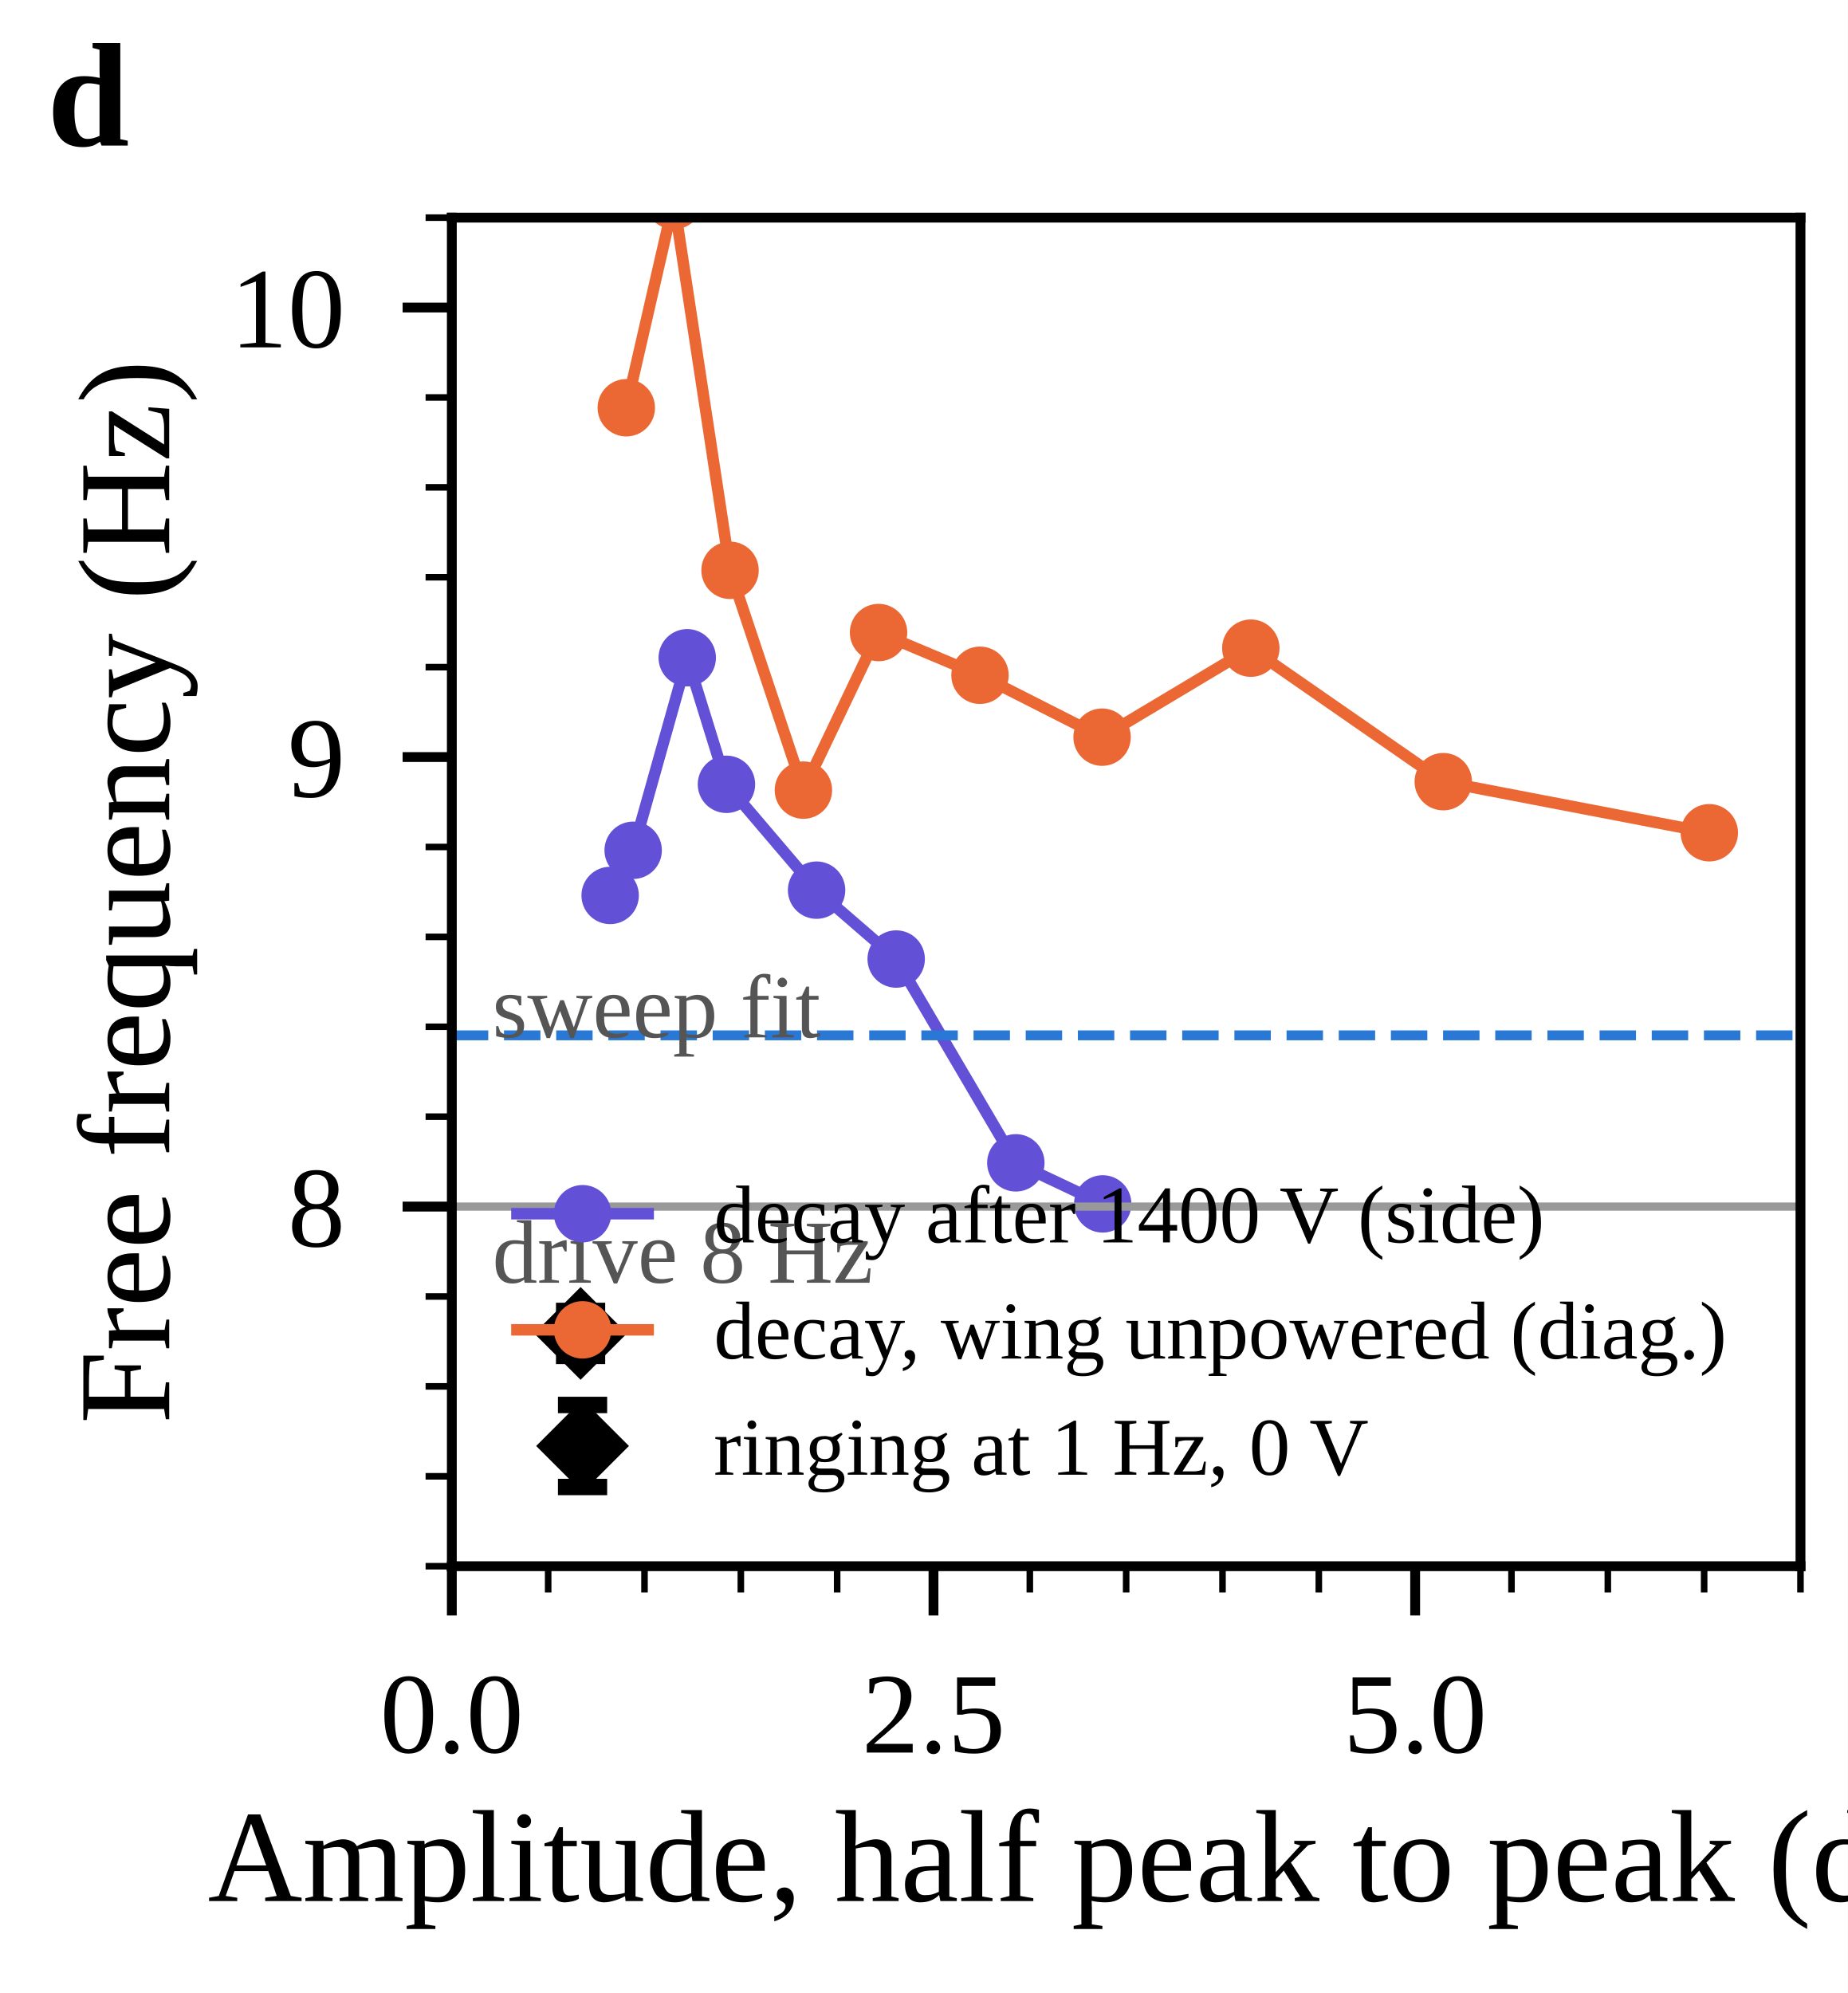
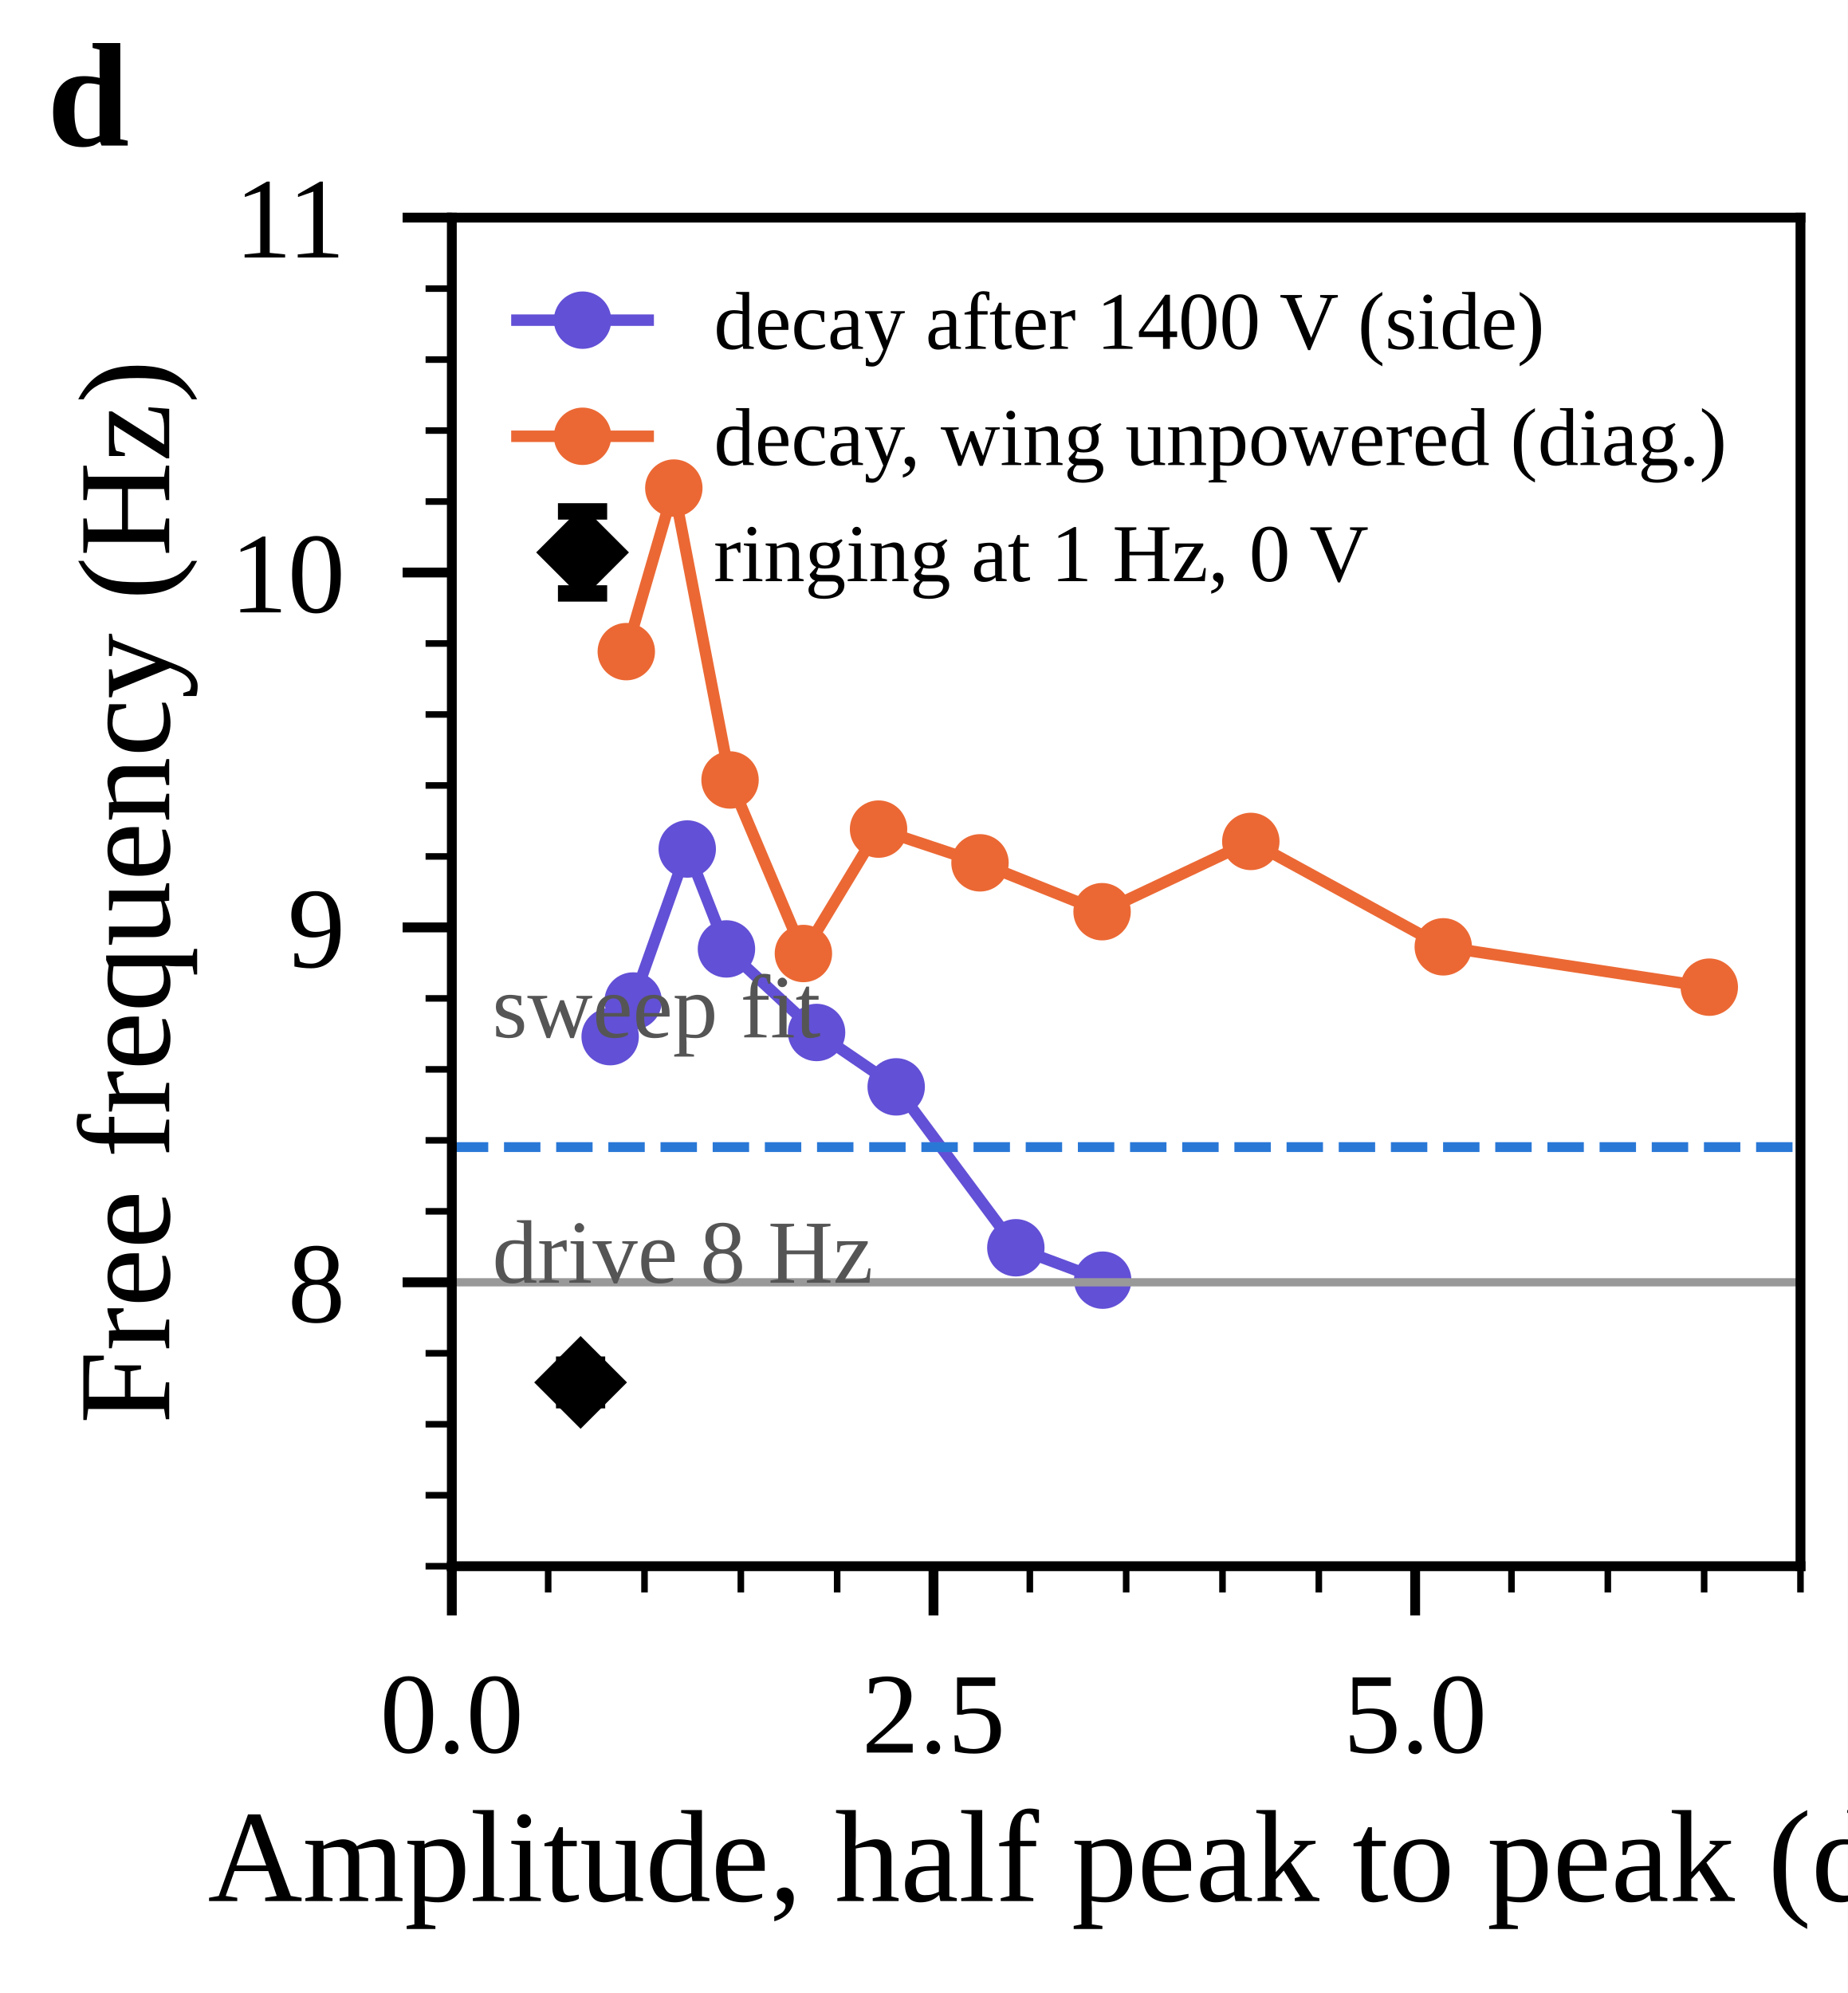
<svg xmlns="http://www.w3.org/2000/svg" xmlns:xlink="http://www.w3.org/1999/xlink" width="112.626pt" height="121.487pt" viewBox="0 0 112.626 121.487" version="1.1">
  <defs>
    <style type="text/css">*{stroke-linejoin: round; stroke-linecap: butt}</style>
  </defs>
  <g id="figure_1">
    <g id="patch_1">
      <path d="M 0 121.487  L 112.626 121.487  L 112.626 0  L 0 0  z " style="fill: #ffffff" />
    </g>
    <g id="axes_1">
      <g id="patch_2">
        <path d="M 27.541 95.471  L 109.746 95.471  L 109.746 13.266  L 27.541 13.266  z " style="fill: #ffffff" />
      </g>
      <g id="matplotlib.axis_1">
        <g id="xtick_1">
          <g id="line2d_1">
            <defs>
-               <path id="m2f9492c9fa" d="M 0 0  L 0 3  " style="stroke: #000000; stroke-width: 0.6" />
+               <path id="m90c87b59c9" d="M 0 0  L 0 3  " style="stroke: #000000; stroke-width: 0.6" />
            </defs>
            <g>
-               <use xlink:href="#m2f9492c9fa" x="27.541" y="95.471" style="stroke: #000000; stroke-width: 0.6" />
+               <use xlink:href="#m90c87b59c9" x="27.541" y="95.471" style="stroke: #000000; stroke-width: 0.6" />
            </g>
          </g>
          <g id="text_1">
            <text style="font-size: 7px; font-family: 'Times New Roman', 'Times', 'DejaVu Serif', serif; text-anchor: middle" x="27.541" y="106.831" transform="rotate(-0 27.54142 106.8315)">0.0</text>
          </g>
        </g>
        <g id="xtick_2">
          <g id="line2d_2">
            <g>
-               <use xlink:href="#m2f9492c9fa" x="56.9" y="95.471" style="stroke: #000000; stroke-width: 0.6" />
+               <use xlink:href="#m90c87b59c9" x="56.9" y="95.471" style="stroke: #000000; stroke-width: 0.6" />
            </g>
          </g>
          <g id="text_2">
            <text style="font-size: 7px; font-family: 'Times New Roman', 'Times', 'DejaVu Serif', serif; text-anchor: middle" x="56.9" y="106.831" transform="rotate(-0 56.90025 106.8315)">2.5</text>
          </g>
        </g>
        <g id="xtick_3">
          <g id="line2d_3">
            <g>
-               <use xlink:href="#m2f9492c9fa" x="86.259" y="95.471" style="stroke: #000000; stroke-width: 0.6" />
+               <use xlink:href="#m90c87b59c9" x="86.259" y="95.471" style="stroke: #000000; stroke-width: 0.6" />
            </g>
          </g>
          <g id="text_3">
            <text style="font-size: 7px; font-family: 'Times New Roman', 'Times', 'DejaVu Serif', serif; text-anchor: middle" x="86.259" y="106.831" transform="rotate(-0 86.25908 106.8315)">5.0</text>
          </g>
        </g>
        <g id="xtick_4">
          <g id="line2d_4">
            <defs>
-               <path id="mb344e6cdd5" d="M 0 0  L 0 1.6  " style="stroke: #000000; stroke-width: 0.4" />
+               <path id="m403249c85c" d="M 0 0  L 0 1.6  " style="stroke: #000000; stroke-width: 0.4" />
            </defs>
            <g>
-               <use xlink:href="#mb344e6cdd5" x="33.413" y="95.471" style="stroke: #000000; stroke-width: 0.4" />
+               <use xlink:href="#m403249c85c" x="33.413" y="95.471" style="stroke: #000000; stroke-width: 0.4" />
            </g>
          </g>
        </g>
        <g id="xtick_5">
          <g id="line2d_5">
            <g>
-               <use xlink:href="#mb344e6cdd5" x="39.285" y="95.471" style="stroke: #000000; stroke-width: 0.4" />
+               <use xlink:href="#m403249c85c" x="39.285" y="95.471" style="stroke: #000000; stroke-width: 0.4" />
            </g>
          </g>
        </g>
        <g id="xtick_6">
          <g id="line2d_6">
            <g>
-               <use xlink:href="#mb344e6cdd5" x="45.157" y="95.471" style="stroke: #000000; stroke-width: 0.4" />
+               <use xlink:href="#m403249c85c" x="45.157" y="95.471" style="stroke: #000000; stroke-width: 0.4" />
            </g>
          </g>
        </g>
        <g id="xtick_7">
          <g id="line2d_7">
            <g>
-               <use xlink:href="#mb344e6cdd5" x="51.028" y="95.471" style="stroke: #000000; stroke-width: 0.4" />
+               <use xlink:href="#m403249c85c" x="51.028" y="95.471" style="stroke: #000000; stroke-width: 0.4" />
            </g>
          </g>
        </g>
        <g id="xtick_8">
          <g id="line2d_8">
            <g>
-               <use xlink:href="#mb344e6cdd5" x="62.772" y="95.471" style="stroke: #000000; stroke-width: 0.4" />
+               <use xlink:href="#m403249c85c" x="62.772" y="95.471" style="stroke: #000000; stroke-width: 0.4" />
            </g>
          </g>
        </g>
        <g id="xtick_9">
          <g id="line2d_9">
            <g>
-               <use xlink:href="#mb344e6cdd5" x="68.644" y="95.471" style="stroke: #000000; stroke-width: 0.4" />
+               <use xlink:href="#m403249c85c" x="68.644" y="95.471" style="stroke: #000000; stroke-width: 0.4" />
            </g>
          </g>
        </g>
        <g id="xtick_10">
          <g id="line2d_10">
            <g>
-               <use xlink:href="#mb344e6cdd5" x="74.516" y="95.471" style="stroke: #000000; stroke-width: 0.4" />
+               <use xlink:href="#m403249c85c" x="74.516" y="95.471" style="stroke: #000000; stroke-width: 0.4" />
            </g>
          </g>
        </g>
        <g id="xtick_11">
          <g id="line2d_11">
            <g>
-               <use xlink:href="#mb344e6cdd5" x="80.387" y="95.471" style="stroke: #000000; stroke-width: 0.4" />
+               <use xlink:href="#m403249c85c" x="80.387" y="95.471" style="stroke: #000000; stroke-width: 0.4" />
            </g>
          </g>
        </g>
        <g id="xtick_12">
          <g id="line2d_12">
            <g>
-               <use xlink:href="#mb344e6cdd5" x="92.131" y="95.471" style="stroke: #000000; stroke-width: 0.4" />
+               <use xlink:href="#m403249c85c" x="92.131" y="95.471" style="stroke: #000000; stroke-width: 0.4" />
            </g>
          </g>
        </g>
        <g id="xtick_13">
          <g id="line2d_13">
            <g>
-               <use xlink:href="#mb344e6cdd5" x="98.003" y="95.471" style="stroke: #000000; stroke-width: 0.4" />
+               <use xlink:href="#m403249c85c" x="98.003" y="95.471" style="stroke: #000000; stroke-width: 0.4" />
            </g>
          </g>
        </g>
        <g id="xtick_14">
          <g id="line2d_14">
            <g>
-               <use xlink:href="#mb344e6cdd5" x="103.874" y="95.471" style="stroke: #000000; stroke-width: 0.4" />
+               <use xlink:href="#m403249c85c" x="103.874" y="95.471" style="stroke: #000000; stroke-width: 0.4" />
            </g>
          </g>
        </g>
        <g id="xtick_15">
          <g id="line2d_15">
            <g>
-               <use xlink:href="#mb344e6cdd5" x="109.746" y="95.471" style="stroke: #000000; stroke-width: 0.4" />
+               <use xlink:href="#m403249c85c" x="109.746" y="95.471" style="stroke: #000000; stroke-width: 0.4" />
            </g>
          </g>
        </g>
        <g id="text_4">
          <text style="font-size: 8px; font-family: 'Times New Roman', 'Times', 'DejaVu Serif', serif; text-anchor: middle" x="68.644" y="115.884" transform="rotate(-0 68.64378 115.8838)">Amplitude, half peak to peak (deg)</text>
        </g>
      </g>
      <g id="matplotlib.axis_2">
        <g id="ytick_1">
          <g id="line2d_16">
            <defs>
-               <path id="m96ff0822da" d="M 0 0  L -3 0  " style="stroke: #000000; stroke-width: 0.6" />
+               <path id="m565439da05" d="M 0 0  L -3 0  " style="stroke: #000000; stroke-width: 0.6" />
            </defs>
            <g>
-               <use xlink:href="#m96ff0822da" x="27.541" y="73.55" style="stroke: #000000; stroke-width: 0.6" />
+               <use xlink:href="#m565439da05" x="27.541" y="78.165" style="stroke: #000000; stroke-width: 0.6" />
            </g>
          </g>
          <g id="text_5">
-             <text style="font-size: 7px; font-family: 'Times New Roman', 'Times', 'DejaVu Serif', serif; text-anchor: end" x="21.041" y="75.98" transform="rotate(-0 21.04142 75.97992)">8</text>
+             <text style="font-size: 7px; font-family: 'Times New Roman', 'Times', 'DejaVu Serif', serif; text-anchor: end" x="21.041" y="80.595" transform="rotate(-0 21.04142 80.59492)">8</text>
          </g>
        </g>
        <g id="ytick_2">
          <g id="line2d_17">
            <g>
-               <use xlink:href="#m96ff0822da" x="27.541" y="46.148" style="stroke: #000000; stroke-width: 0.6" />
+               <use xlink:href="#m565439da05" x="27.541" y="56.532" style="stroke: #000000; stroke-width: 0.6" />
            </g>
          </g>
          <g id="text_6">
-             <text style="font-size: 7px; font-family: 'Times New Roman', 'Times', 'DejaVu Serif', serif; text-anchor: end" x="21.041" y="48.578" transform="rotate(-0 21.04142 48.57834)">9</text>
+             <text style="font-size: 7px; font-family: 'Times New Roman', 'Times', 'DejaVu Serif', serif; text-anchor: end" x="21.041" y="58.962" transform="rotate(-0 21.04142 58.9621)">9</text>
          </g>
        </g>
        <g id="ytick_3">
          <g id="line2d_18">
            <g>
-               <use xlink:href="#m96ff0822da" x="27.541" y="18.746" style="stroke: #000000; stroke-width: 0.6" />
+               <use xlink:href="#m565439da05" x="27.541" y="34.899" style="stroke: #000000; stroke-width: 0.6" />
            </g>
          </g>
          <g id="text_7">
-             <text style="font-size: 7px; font-family: 'Times New Roman', 'Times', 'DejaVu Serif', serif; text-anchor: end" x="21.041" y="21.177" transform="rotate(-0 21.04142 21.17677)">10</text>
+             <text style="font-size: 7px; font-family: 'Times New Roman', 'Times', 'DejaVu Serif', serif; text-anchor: end" x="21.041" y="37.329" transform="rotate(-0 21.04142 37.32928)">10</text>
          </g>
        </g>
        <g id="ytick_4">
          <g id="line2d_19">
-             <defs>
-               <path id="mb8192b3164" d="M 0 0  L -1.6 0  " style="stroke: #000000; stroke-width: 0.4" />
-             </defs>
-             <g>
-               <use xlink:href="#mb8192b3164" x="27.541" y="95.471" style="stroke: #000000; stroke-width: 0.4" />
-             </g>
+             <g>
+               <use xlink:href="#m565439da05" x="27.541" y="13.266" style="stroke: #000000; stroke-width: 0.6" />
+             </g>
+           </g>
+           <g id="text_8">
+             <text style="font-size: 7px; font-family: 'Times New Roman', 'Times', 'DejaVu Serif', serif; text-anchor: end" x="21.041" y="15.696" transform="rotate(-0 21.04142 15.69645)">11</text>
          </g>
        </g>
        <g id="ytick_5">
          <g id="line2d_20">
-             <g>
-               <use xlink:href="#mb8192b3164" x="27.541" y="89.991" style="stroke: #000000; stroke-width: 0.4" />
+             <defs>
+               <path id="m8b25a9efb8" d="M 0 0  L -1.6 0  " style="stroke: #000000; stroke-width: 0.4" />
+             </defs>
+             <g>
+               <use xlink:href="#m8b25a9efb8" x="27.541" y="95.471" style="stroke: #000000; stroke-width: 0.4" />
            </g>
          </g>
        </g>
        <g id="ytick_6">
          <g id="line2d_21">
            <g>
-               <use xlink:href="#mb8192b3164" x="27.541" y="84.51" style="stroke: #000000; stroke-width: 0.4" />
+               <use xlink:href="#m8b25a9efb8" x="27.541" y="91.144" style="stroke: #000000; stroke-width: 0.4" />
            </g>
          </g>
        </g>
        <g id="ytick_7">
          <g id="line2d_22">
            <g>
-               <use xlink:href="#mb8192b3164" x="27.541" y="79.03" style="stroke: #000000; stroke-width: 0.4" />
+               <use xlink:href="#m8b25a9efb8" x="27.541" y="86.818" style="stroke: #000000; stroke-width: 0.4" />
            </g>
          </g>
        </g>
        <g id="ytick_8">
          <g id="line2d_23">
            <g>
-               <use xlink:href="#mb8192b3164" x="27.541" y="68.069" style="stroke: #000000; stroke-width: 0.4" />
+               <use xlink:href="#m8b25a9efb8" x="27.541" y="82.491" style="stroke: #000000; stroke-width: 0.4" />
            </g>
          </g>
        </g>
        <g id="ytick_9">
          <g id="line2d_24">
            <g>
-               <use xlink:href="#mb8192b3164" x="27.541" y="62.589" style="stroke: #000000; stroke-width: 0.4" />
+               <use xlink:href="#m8b25a9efb8" x="27.541" y="73.838" style="stroke: #000000; stroke-width: 0.4" />
            </g>
          </g>
        </g>
        <g id="ytick_10">
          <g id="line2d_25">
            <g>
-               <use xlink:href="#mb8192b3164" x="27.541" y="57.109" style="stroke: #000000; stroke-width: 0.4" />
+               <use xlink:href="#m8b25a9efb8" x="27.541" y="69.511" style="stroke: #000000; stroke-width: 0.4" />
            </g>
          </g>
        </g>
        <g id="ytick_11">
          <g id="line2d_26">
            <g>
-               <use xlink:href="#mb8192b3164" x="27.541" y="51.628" style="stroke: #000000; stroke-width: 0.4" />
+               <use xlink:href="#m8b25a9efb8" x="27.541" y="65.185" style="stroke: #000000; stroke-width: 0.4" />
            </g>
          </g>
        </g>
        <g id="ytick_12">
          <g id="line2d_27">
            <g>
-               <use xlink:href="#mb8192b3164" x="27.541" y="40.668" style="stroke: #000000; stroke-width: 0.4" />
+               <use xlink:href="#m8b25a9efb8" x="27.541" y="60.858" style="stroke: #000000; stroke-width: 0.4" />
            </g>
          </g>
        </g>
        <g id="ytick_13">
          <g id="line2d_28">
            <g>
-               <use xlink:href="#mb8192b3164" x="27.541" y="35.187" style="stroke: #000000; stroke-width: 0.4" />
+               <use xlink:href="#m8b25a9efb8" x="27.541" y="52.205" style="stroke: #000000; stroke-width: 0.4" />
            </g>
          </g>
        </g>
        <g id="ytick_14">
          <g id="line2d_29">
            <g>
-               <use xlink:href="#mb8192b3164" x="27.541" y="29.707" style="stroke: #000000; stroke-width: 0.4" />
+               <use xlink:href="#m8b25a9efb8" x="27.541" y="47.879" style="stroke: #000000; stroke-width: 0.4" />
            </g>
          </g>
        </g>
        <g id="ytick_15">
          <g id="line2d_30">
            <g>
-               <use xlink:href="#mb8192b3164" x="27.541" y="24.227" style="stroke: #000000; stroke-width: 0.4" />
+               <use xlink:href="#m8b25a9efb8" x="27.541" y="43.552" style="stroke: #000000; stroke-width: 0.4" />
            </g>
          </g>
        </g>
        <g id="ytick_16">
          <g id="line2d_31">
            <g>
-               <use xlink:href="#mb8192b3164" x="27.541" y="13.266" style="stroke: #000000; stroke-width: 0.4" />
-             </g>
-           </g>
-         </g>
-         <g id="text_8">
+               <use xlink:href="#m8b25a9efb8" x="27.541" y="39.226" style="stroke: #000000; stroke-width: 0.4" />
+             </g>
+           </g>
+         </g>
+         <g id="ytick_17">
+           <g id="line2d_32">
+             <g>
+               <use xlink:href="#m8b25a9efb8" x="27.541" y="30.572" style="stroke: #000000; stroke-width: 0.4" />
+             </g>
+           </g>
+         </g>
+         <g id="ytick_18">
+           <g id="line2d_33">
+             <g>
+               <use xlink:href="#m8b25a9efb8" x="27.541" y="26.246" style="stroke: #000000; stroke-width: 0.4" />
+             </g>
+           </g>
+         </g>
+         <g id="ytick_19">
+           <g id="line2d_34">
+             <g>
+               <use xlink:href="#m8b25a9efb8" x="27.541" y="21.919" style="stroke: #000000; stroke-width: 0.4" />
+             </g>
+           </g>
+         </g>
+         <g id="ytick_20">
+           <g id="line2d_35">
+             <g>
+               <use xlink:href="#m8b25a9efb8" x="27.541" y="17.593" style="stroke: #000000; stroke-width: 0.4" />
+             </g>
+           </g>
+         </g>
+         <g id="text_9">
          <text style="font-size: 8px; font-family: 'Times New Roman', 'Times', 'DejaVu Serif', serif; text-anchor: middle" x="10.315" y="54.369" transform="rotate(-90 10.31517 54.3685)">Free frequency (Hz)</text>
        </g>
      </g>
-       <g id="line2d_32">
-         <path d="M 67.214 73.386  L 61.919 70.883  L 54.626 58.46  L 49.774 54.261  L 44.28 47.809  L 41.89 40.095  L 38.594 51.831  L 37.191 54.583  " clip-path="url(#pbc4e8a48c4)" style="fill: none; stroke: #6250d6; stroke-width: 0.7; stroke-linecap: square" />
+       <g id="line2d_36">
+         <path d="M 67.214 78.035  L 61.919 76.06  L 54.626 66.252  L 49.774 62.937  L 44.28 57.843  L 41.89 51.753  L 38.594 61.018  L 37.191 63.191  " clip-path="url(#pd2cf6debed)" style="fill: none; stroke: #6250d6; stroke-width: 0.7; stroke-linecap: square" />
        <defs>
-           <path id="me200880697" d="M 0 1.25  C 0.332 1.25 0.649 1.118 0.884 0.884  C 1.118 0.649 1.25 0.332 1.25 0  C 1.25 -0.332 1.118 -0.649 0.884 -0.884  C 0.649 -1.118 0.332 -1.25 0 -1.25  C -0.332 -1.25 -0.649 -1.118 -0.884 -0.884  C -1.118 -0.649 -1.25 -0.332 -1.25 0  C -1.25 0.332 -1.118 0.649 -0.884 0.884  C -0.649 1.118 -0.332 1.25 0 1.25  z " style="stroke: #6250d6" />
+           <path id="md2232b30f3" d="M 0 1.25  C 0.332 1.25 0.649 1.118 0.884 0.884  C 1.118 0.649 1.25 0.332 1.25 0  C 1.25 -0.332 1.118 -0.649 0.884 -0.884  C 0.649 -1.118 0.332 -1.25 0 -1.25  C -0.332 -1.25 -0.649 -1.118 -0.884 -0.884  C -1.118 -0.649 -1.25 -0.332 -1.25 0  C -1.25 0.332 -1.118 0.649 -0.884 0.884  C -0.649 1.118 -0.332 1.25 0 1.25  z " style="stroke: #6250d6" />
        </defs>
-         <g clip-path="url(#pbc4e8a48c4)">
-           <use xlink:href="#me200880697" x="67.214" y="73.386" style="fill: #6250d6; stroke: #6250d6" />
-           <use xlink:href="#me200880697" x="61.919" y="70.883" style="fill: #6250d6; stroke: #6250d6" />
-           <use xlink:href="#me200880697" x="54.626" y="58.46" style="fill: #6250d6; stroke: #6250d6" />
-           <use xlink:href="#me200880697" x="49.774" y="54.261" style="fill: #6250d6; stroke: #6250d6" />
-           <use xlink:href="#me200880697" x="44.28" y="47.809" style="fill: #6250d6; stroke: #6250d6" />
-           <use xlink:href="#me200880697" x="41.89" y="40.095" style="fill: #6250d6; stroke: #6250d6" />
-           <use xlink:href="#me200880697" x="38.594" y="51.831" style="fill: #6250d6; stroke: #6250d6" />
-           <use xlink:href="#me200880697" x="37.191" y="54.583" style="fill: #6250d6; stroke: #6250d6" />
-         </g>
-       </g>
-       <g id="line2d_33">
-         <path d="M 104.188 50.762  L 87.973 47.648  L 76.242 39.51  L 67.176 44.935  L 59.735 41.162  L 53.551 38.558  L 48.97 48.164  L 44.499 34.765  L 41.072 12.227  L 38.175 24.855  " clip-path="url(#pbc4e8a48c4)" style="fill: none; stroke: #eb6834; stroke-width: 0.7; stroke-linecap: square" />
+         <g clip-path="url(#pd2cf6debed)">
+           <use xlink:href="#md2232b30f3" x="67.214" y="78.035" style="fill: #6250d6; stroke: #6250d6" />
+           <use xlink:href="#md2232b30f3" x="61.919" y="76.06" style="fill: #6250d6; stroke: #6250d6" />
+           <use xlink:href="#md2232b30f3" x="54.626" y="66.252" style="fill: #6250d6; stroke: #6250d6" />
+           <use xlink:href="#md2232b30f3" x="49.774" y="62.937" style="fill: #6250d6; stroke: #6250d6" />
+           <use xlink:href="#md2232b30f3" x="44.28" y="57.843" style="fill: #6250d6; stroke: #6250d6" />
+           <use xlink:href="#md2232b30f3" x="41.89" y="51.753" style="fill: #6250d6; stroke: #6250d6" />
+           <use xlink:href="#md2232b30f3" x="38.594" y="61.018" style="fill: #6250d6; stroke: #6250d6" />
+           <use xlink:href="#md2232b30f3" x="37.191" y="63.191" style="fill: #6250d6; stroke: #6250d6" />
+         </g>
+       </g>
+       <g id="line2d_37">
+         <path d="M 104.188 60.175  L 87.973 57.716  L 76.242 51.291  L 67.176 55.574  L 59.735 52.596  L 53.551 50.54  L 48.97 58.123  L 44.499 47.545  L 41.072 29.752  L 38.175 39.722  " clip-path="url(#pd2cf6debed)" style="fill: none; stroke: #eb6834; stroke-width: 0.7; stroke-linecap: square" />
        <defs>
-           <path id="m1944fdbd88" d="M 0 1.25  C 0.332 1.25 0.649 1.118 0.884 0.884  C 1.118 0.649 1.25 0.332 1.25 0  C 1.25 -0.332 1.118 -0.649 0.884 -0.884  C 0.649 -1.118 0.332 -1.25 0 -1.25  C -0.332 -1.25 -0.649 -1.118 -0.884 -0.884  C -1.118 -0.649 -1.25 -0.332 -1.25 0  C -1.25 0.332 -1.118 0.649 -0.884 0.884  C -0.649 1.118 -0.332 1.25 0 1.25  z " style="stroke: #eb6834" />
+           <path id="ma88c9c81f2" d="M 0 1.25  C 0.332 1.25 0.649 1.118 0.884 0.884  C 1.118 0.649 1.25 0.332 1.25 0  C 1.25 -0.332 1.118 -0.649 0.884 -0.884  C 0.649 -1.118 0.332 -1.25 0 -1.25  C -0.332 -1.25 -0.649 -1.118 -0.884 -0.884  C -1.118 -0.649 -1.25 -0.332 -1.25 0  C -1.25 0.332 -1.118 0.649 -0.884 0.884  C -0.649 1.118 -0.332 1.25 0 1.25  z " style="stroke: #eb6834" />
        </defs>
-         <g clip-path="url(#pbc4e8a48c4)">
-           <use xlink:href="#m1944fdbd88" x="104.188" y="50.762" style="fill: #eb6834; stroke: #eb6834" />
-           <use xlink:href="#m1944fdbd88" x="87.973" y="47.648" style="fill: #eb6834; stroke: #eb6834" />
-           <use xlink:href="#m1944fdbd88" x="76.242" y="39.51" style="fill: #eb6834; stroke: #eb6834" />
-           <use xlink:href="#m1944fdbd88" x="67.176" y="44.935" style="fill: #eb6834; stroke: #eb6834" />
-           <use xlink:href="#m1944fdbd88" x="59.735" y="41.162" style="fill: #eb6834; stroke: #eb6834" />
-           <use xlink:href="#m1944fdbd88" x="53.551" y="38.558" style="fill: #eb6834; stroke: #eb6834" />
-           <use xlink:href="#m1944fdbd88" x="48.97" y="48.164" style="fill: #eb6834; stroke: #eb6834" />
-           <use xlink:href="#m1944fdbd88" x="44.499" y="34.765" style="fill: #eb6834; stroke: #eb6834" />
-           <use xlink:href="#m1944fdbd88" x="41.072" y="12.227" style="fill: #eb6834; stroke: #eb6834" />
-           <use xlink:href="#m1944fdbd88" x="38.175" y="24.855" style="fill: #eb6834; stroke: #eb6834" />
+         <g clip-path="url(#pd2cf6debed)">
+           <use xlink:href="#ma88c9c81f2" x="104.188" y="60.175" style="fill: #eb6834; stroke: #eb6834" />
+           <use xlink:href="#ma88c9c81f2" x="87.973" y="57.716" style="fill: #eb6834; stroke: #eb6834" />
+           <use xlink:href="#ma88c9c81f2" x="76.242" y="51.291" style="fill: #eb6834; stroke: #eb6834" />
+           <use xlink:href="#ma88c9c81f2" x="67.176" y="55.574" style="fill: #eb6834; stroke: #eb6834" />
+           <use xlink:href="#ma88c9c81f2" x="59.735" y="52.596" style="fill: #eb6834; stroke: #eb6834" />
+           <use xlink:href="#ma88c9c81f2" x="53.551" y="50.54" style="fill: #eb6834; stroke: #eb6834" />
+           <use xlink:href="#ma88c9c81f2" x="48.97" y="58.123" style="fill: #eb6834; stroke: #eb6834" />
+           <use xlink:href="#ma88c9c81f2" x="44.499" y="47.545" style="fill: #eb6834; stroke: #eb6834" />
+           <use xlink:href="#ma88c9c81f2" x="41.072" y="29.752" style="fill: #eb6834; stroke: #eb6834" />
+           <use xlink:href="#ma88c9c81f2" x="38.175" y="39.722" style="fill: #eb6834; stroke: #eb6834" />
        </g>
      </g>
      <g id="LineCollection_1">
-         <path d="M 35.389 82.651  L 35.389 79.911  " clip-path="url(#pbc4e8a48c4)" style="fill: none; stroke: #000000; stroke-width: 1.2" />
-       </g>
-       <g id="line2d_34">
-         <defs>
-           <path id="m7696256562" d="M 1.5 0  L -1.5 -0  " style="stroke: #000000" />
-         </defs>
-         <g clip-path="url(#pbc4e8a48c4)">
-           <use xlink:href="#m7696256562" x="35.389" y="82.651" style="stroke: #000000" />
-         </g>
-       </g>
-       <g id="line2d_35">
-         <g clip-path="url(#pbc4e8a48c4)">
-           <use xlink:href="#m7696256562" x="35.389" y="79.911" style="stroke: #000000" />
-         </g>
-       </g>
-       <g id="line2d_36">
-         <path d="M 27.541 63.112  L 109.746 63.112  " clip-path="url(#pbc4e8a48c4)" style="fill: none; stroke-dasharray: 2.22,0.96; stroke-dashoffset: 0; stroke: #2a78d6; stroke-width: 0.6" />
-       </g>
-       <g id="line2d_37">
-         <path d="M 27.541 73.55  L 109.746 73.55  " clip-path="url(#pbc4e8a48c4)" style="fill: none; stroke: #999999; stroke-width: 0.5; stroke-linecap: square" />
+         <path d="M 35.389 85.35  L 35.389 83.186  " clip-path="url(#pd2cf6debed)" style="fill: none; stroke: #000000; stroke-width: 1.2" />
      </g>
      <g id="line2d_38">
        <defs>
-           <path id="madf5fc16b8" d="M 0 2.121  L 2.121 0  L 0 -2.121  L -2.121 0  z " style="stroke: #000000; stroke-linejoin: miter" />
+           <path id="m91fe52130c" d="M 1.5 0  L -1.5 -0  " style="stroke: #000000" />
        </defs>
-         <g clip-path="url(#pbc4e8a48c4)">
-           <use xlink:href="#madf5fc16b8" x="35.389" y="81.281" style="stroke: #000000; stroke-linejoin: miter" />
+         <g clip-path="url(#pd2cf6debed)">
+           <use xlink:href="#m91fe52130c" x="35.389" y="85.35" style="stroke: #000000" />
+         </g>
+       </g>
+       <g id="line2d_39">
+         <g clip-path="url(#pd2cf6debed)">
+           <use xlink:href="#m91fe52130c" x="35.389" y="83.186" style="stroke: #000000" />
+         </g>
+       </g>
+       <g id="line2d_40">
+         <path d="M 27.541 69.924  L 109.746 69.924  " clip-path="url(#pd2cf6debed)" style="fill: none; stroke-dasharray: 2.22,0.96; stroke-dashoffset: 0; stroke: #2a78d6; stroke-width: 0.6" />
+       </g>
+       <g id="line2d_41">
+         <path d="M 27.541 78.165  L 109.746 78.165  " clip-path="url(#pd2cf6debed)" style="fill: none; stroke: #999999; stroke-width: 0.5; stroke-linecap: square" />
+       </g>
+       <g id="line2d_42">
+         <defs>
+           <path id="m8679f6313a" d="M 0 2.121  L 2.121 0  L 0 -2.121  L -2.121 0  z " style="stroke: #000000; stroke-linejoin: miter" />
+         </defs>
+         <g clip-path="url(#pd2cf6debed)">
+           <use xlink:href="#m8679f6313a" x="35.389" y="84.268" style="stroke: #000000; stroke-linejoin: miter" />
        </g>
      </g>
      <g id="patch_3">
        <path d="M 27.541 95.471  L 27.541 13.266  " style="fill: none; stroke: #000000; stroke-width: 0.6; stroke-linejoin: miter; stroke-linecap: square" />
      </g>
      <g id="patch_4">
        <path d="M 109.746 95.471  L 109.746 13.266  " style="fill: none; stroke: #000000; stroke-width: 0.6; stroke-linejoin: miter; stroke-linecap: square" />
      </g>
      <g id="patch_5">
        <path d="M 27.541 95.471  L 109.746 95.471  " style="fill: none; stroke: #000000; stroke-width: 0.6; stroke-linejoin: miter; stroke-linecap: square" />
      </g>
      <g id="patch_6">
        <path d="M 27.541 13.266  L 109.746 13.266  " style="fill: none; stroke: #000000; stroke-width: 0.6; stroke-linejoin: miter; stroke-linecap: square" />
      </g>
-       <g id="text_9">
+       <g id="text_10">
        <text style="font-weight: 700; font-size: 9px; font-family: 'Times New Roman', 'Times', 'DejaVu Serif', serif; text-anchor: start" x="2.88" y="8.875" transform="rotate(-0 2.88 8.874844)">d</text>
      </g>
-       <g id="text_10">
+       <g id="text_11">
        <text style="font-size: 5.5px; font-family: 'Times New Roman', 'Times', 'DejaVu Serif', serif; text-anchor: start; fill: #555555" x="30.008" y="63.232" transform="rotate(-0 30.00756 63.23188)">sweep fit</text>
      </g>
-       <g id="text_11">
+       <g id="text_12">
        <text style="font-size: 5.5px; font-family: 'Times New Roman', 'Times', 'DejaVu Serif', serif; text-anchor: start; fill: #555555" x="30.008" y="78.191" transform="rotate(-0 30.00756 78.19072)">drive 8 Hz</text>
      </g>
      <g id="legend_1">
-         <g id="line2d_39">
-           <path d="M 31.509 73.984  L 35.509 73.984  L 39.509 73.984  " style="fill: none; stroke: #6250d6; stroke-width: 0.7; stroke-linecap: square" />
+         <g id="line2d_43">
+           <path d="M 31.509 19.516  L 35.509 19.516  L 39.509 19.516  " style="fill: none; stroke: #6250d6; stroke-width: 0.7; stroke-linecap: square" />
          <g>
-             <use xlink:href="#me200880697" x="35.509" y="73.984" style="fill: #6250d6; stroke: #6250d6" />
-           </g>
-         </g>
-         <g id="text_12">
-           <text style="font-size: 5px; font-family: 'Times New Roman', 'Times', 'DejaVu Serif', serif; text-anchor: start" x="43.509" y="75.734" transform="rotate(-0 43.50942 75.73415)">decay after 1400 V (side)</text>
-         </g>
-         <g id="line2d_40">
-           <path d="M 31.509 81.063  L 35.509 81.063  L 39.509 81.063  " style="fill: none; stroke: #eb6834; stroke-width: 0.7; stroke-linecap: square" />
+             <use xlink:href="#md2232b30f3" x="35.509" y="19.516" style="fill: #6250d6; stroke: #6250d6" />
+           </g>
+         </g>
+         <g id="text_13">
+           <text style="font-size: 5px; font-family: 'Times New Roman', 'Times', 'DejaVu Serif', serif; text-anchor: start" x="43.509" y="21.266" transform="rotate(-0 43.50942 21.26614)">decay after 1400 V (side)</text>
+         </g>
+         <g id="line2d_44">
+           <path d="M 31.509 26.595  L 35.509 26.595  L 39.509 26.595  " style="fill: none; stroke: #eb6834; stroke-width: 0.7; stroke-linecap: square" />
          <g>
-             <use xlink:href="#m1944fdbd88" x="35.509" y="81.063" style="fill: #eb6834; stroke: #eb6834" />
-           </g>
-         </g>
-         <g id="text_13">
-           <text style="font-size: 5px; font-family: 'Times New Roman', 'Times', 'DejaVu Serif', serif; text-anchor: start" x="43.509" y="82.813" transform="rotate(-0 43.50942 82.81305)">decay, wing unpowered (diag.)</text>
+             <use xlink:href="#ma88c9c81f2" x="35.509" y="26.595" style="fill: #eb6834; stroke: #eb6834" />
+           </g>
+         </g>
+         <g id="text_14">
+           <text style="font-size: 5px; font-family: 'Times New Roman', 'Times', 'DejaVu Serif', serif; text-anchor: start" x="43.509" y="28.345" transform="rotate(-0 43.50942 28.34505)">decay, wing unpowered (diag.)</text>
        </g>
        <g id="LineCollection_2">
-           <path d="M 35.509 90.642  L 35.509 85.642  " style="fill: none; stroke: #000000; stroke-width: 1.2" />
-         </g>
-         <g id="line2d_41">
+           <path d="M 35.509 36.174  L 35.509 31.174  " style="fill: none; stroke: #000000; stroke-width: 1.2" />
+         </g>
+         <g id="line2d_45">
          <g>
-             <use xlink:href="#m7696256562" x="35.509" y="90.642" style="stroke: #000000" />
-           </g>
-         </g>
-         <g id="line2d_42">
+             <use xlink:href="#m91fe52130c" x="35.509" y="36.174" style="stroke: #000000" />
+           </g>
+         </g>
+         <g id="line2d_46">
          <g>
-             <use xlink:href="#m7696256562" x="35.509" y="85.642" style="stroke: #000000" />
-           </g>
-         </g>
-         <g id="line2d_43" />
-         <g id="line2d_44">
+             <use xlink:href="#m91fe52130c" x="35.509" y="31.174" style="stroke: #000000" />
+           </g>
+         </g>
+         <g id="line2d_47" />
+         <g id="line2d_48">
          <g>
-             <use xlink:href="#madf5fc16b8" x="35.509" y="88.142" style="stroke: #000000; stroke-linejoin: miter" />
-           </g>
-         </g>
-         <g id="text_14">
-           <text style="font-size: 5px; font-family: 'Times New Roman', 'Times', 'DejaVu Serif', serif; text-anchor: start" x="43.509" y="89.892" transform="rotate(-0 43.50942 89.89196)">ringing at 1 Hz, 0 V</text>
+             <use xlink:href="#m8679f6313a" x="35.509" y="33.674" style="stroke: #000000; stroke-linejoin: miter" />
+           </g>
+         </g>
+         <g id="text_15">
+           <text style="font-size: 5px; font-family: 'Times New Roman', 'Times', 'DejaVu Serif', serif; text-anchor: start" x="43.509" y="35.424" transform="rotate(-0 43.50942 35.42395)">ringing at 1 Hz, 0 V</text>
        </g>
      </g>
    </g>
  </g>
  <defs>
-     <clipPath id="pbc4e8a48c4">
+     <clipPath id="pd2cf6debed">
      <rect x="27.541" y="13.266" width="82.205" height="82.205" />
    </clipPath>
  </defs>
</svg>
